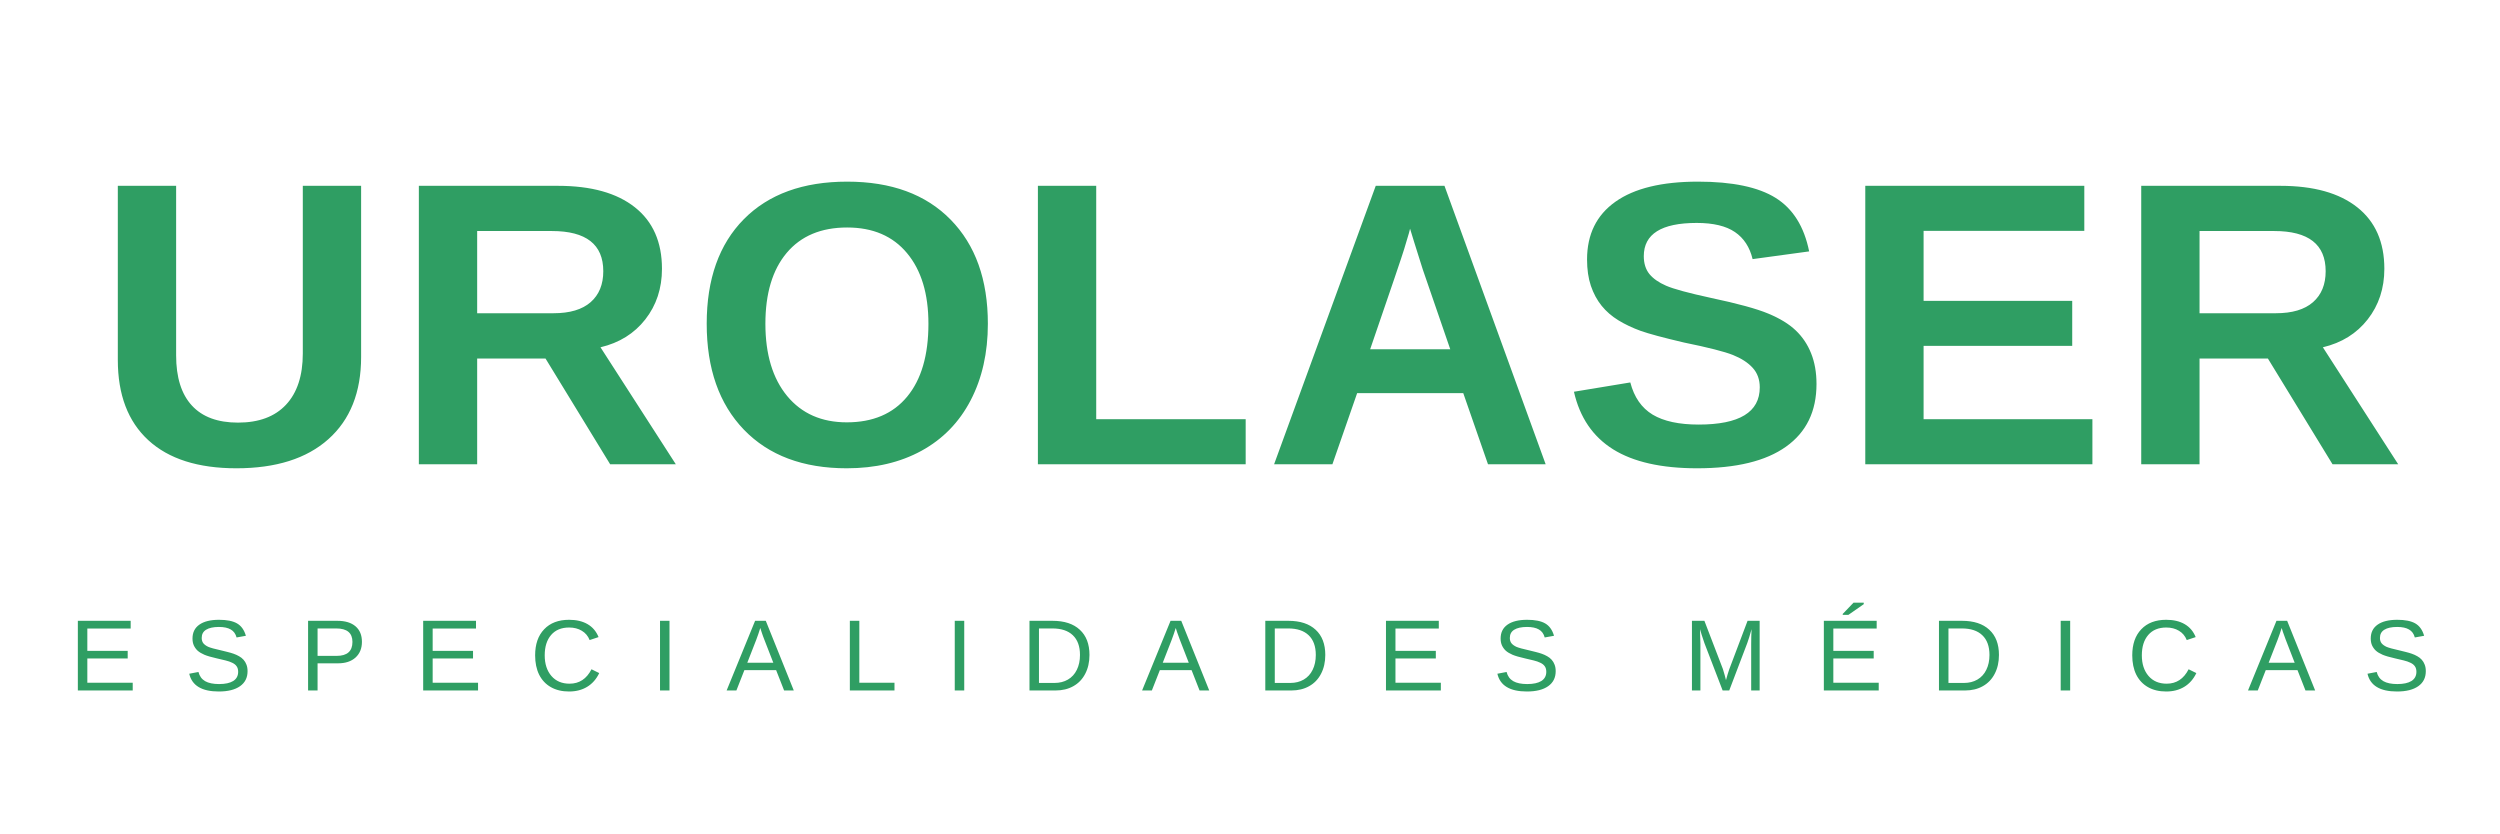
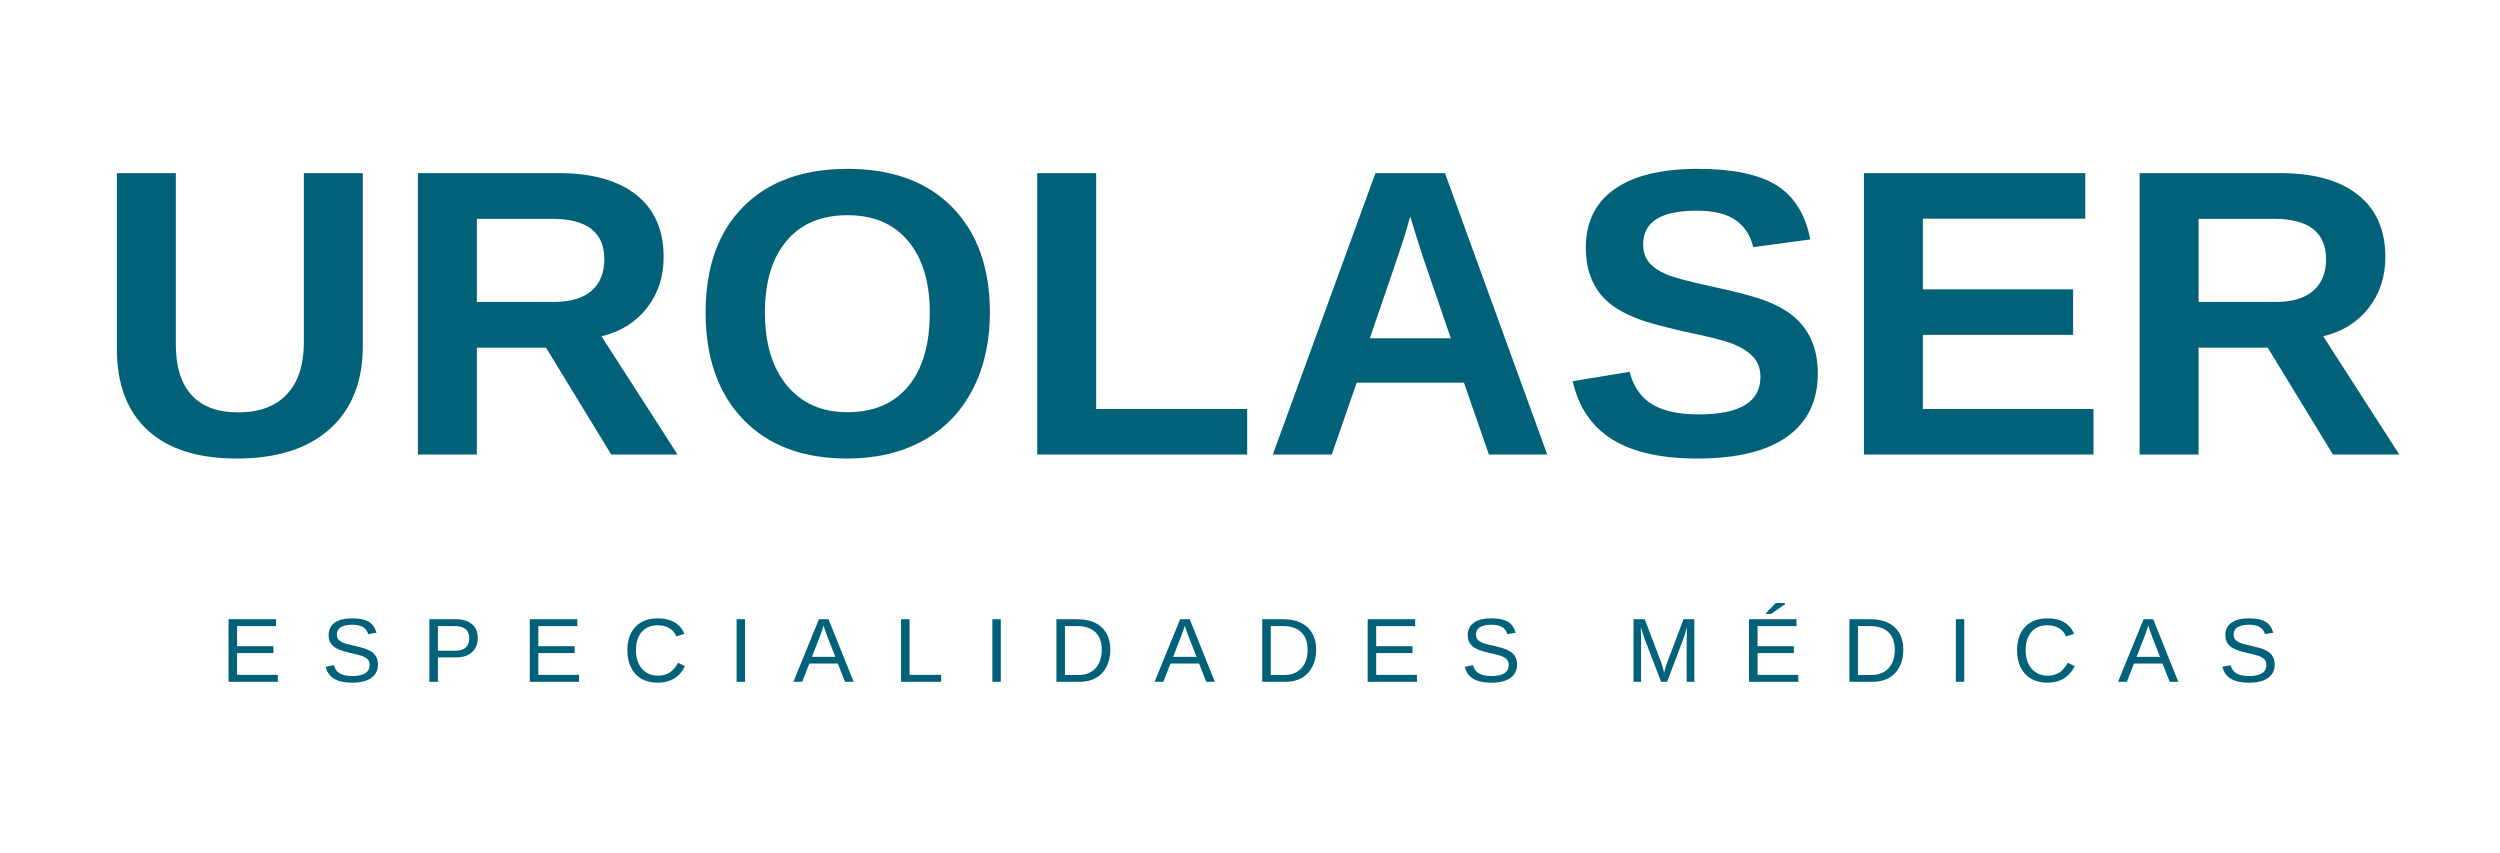
- <svg xmlns="http://www.w3.org/2000/svg" width="420" height="140" viewBox="0 0 420 140" fill="none">
-   <g font-family="'Poppins','Segoe UI',Arial,sans-serif" text-anchor="middle">
-     <text x="210" y="78" font-size="68" font-weight="700" letter-spacing="1" fill="#2f9e63">UROLASER</text>
-     <text x="210" y="116" font-size="17" font-weight="500" letter-spacing="8" fill="#2f9e63">ESPECIALIDADES MÉDICAS</text>
+ <svg xmlns="http://www.w3.org/2000/svg" width="440" height="150" viewBox="0 0 440 150" fill="none">
+   <g font-family="'Montserrat','Segoe UI',Arial,sans-serif" text-anchor="middle">
+     <text x="220" y="80" font-size="72" font-weight="800" letter-spacing="0.5" fill="#016179">UROLASER</text>
+     <text x="220" y="120" font-size="16" font-weight="500" letter-spacing="7" fill="#016179">ESPECIALIDADES MÉDICAS</text>
  </g>
</svg>
